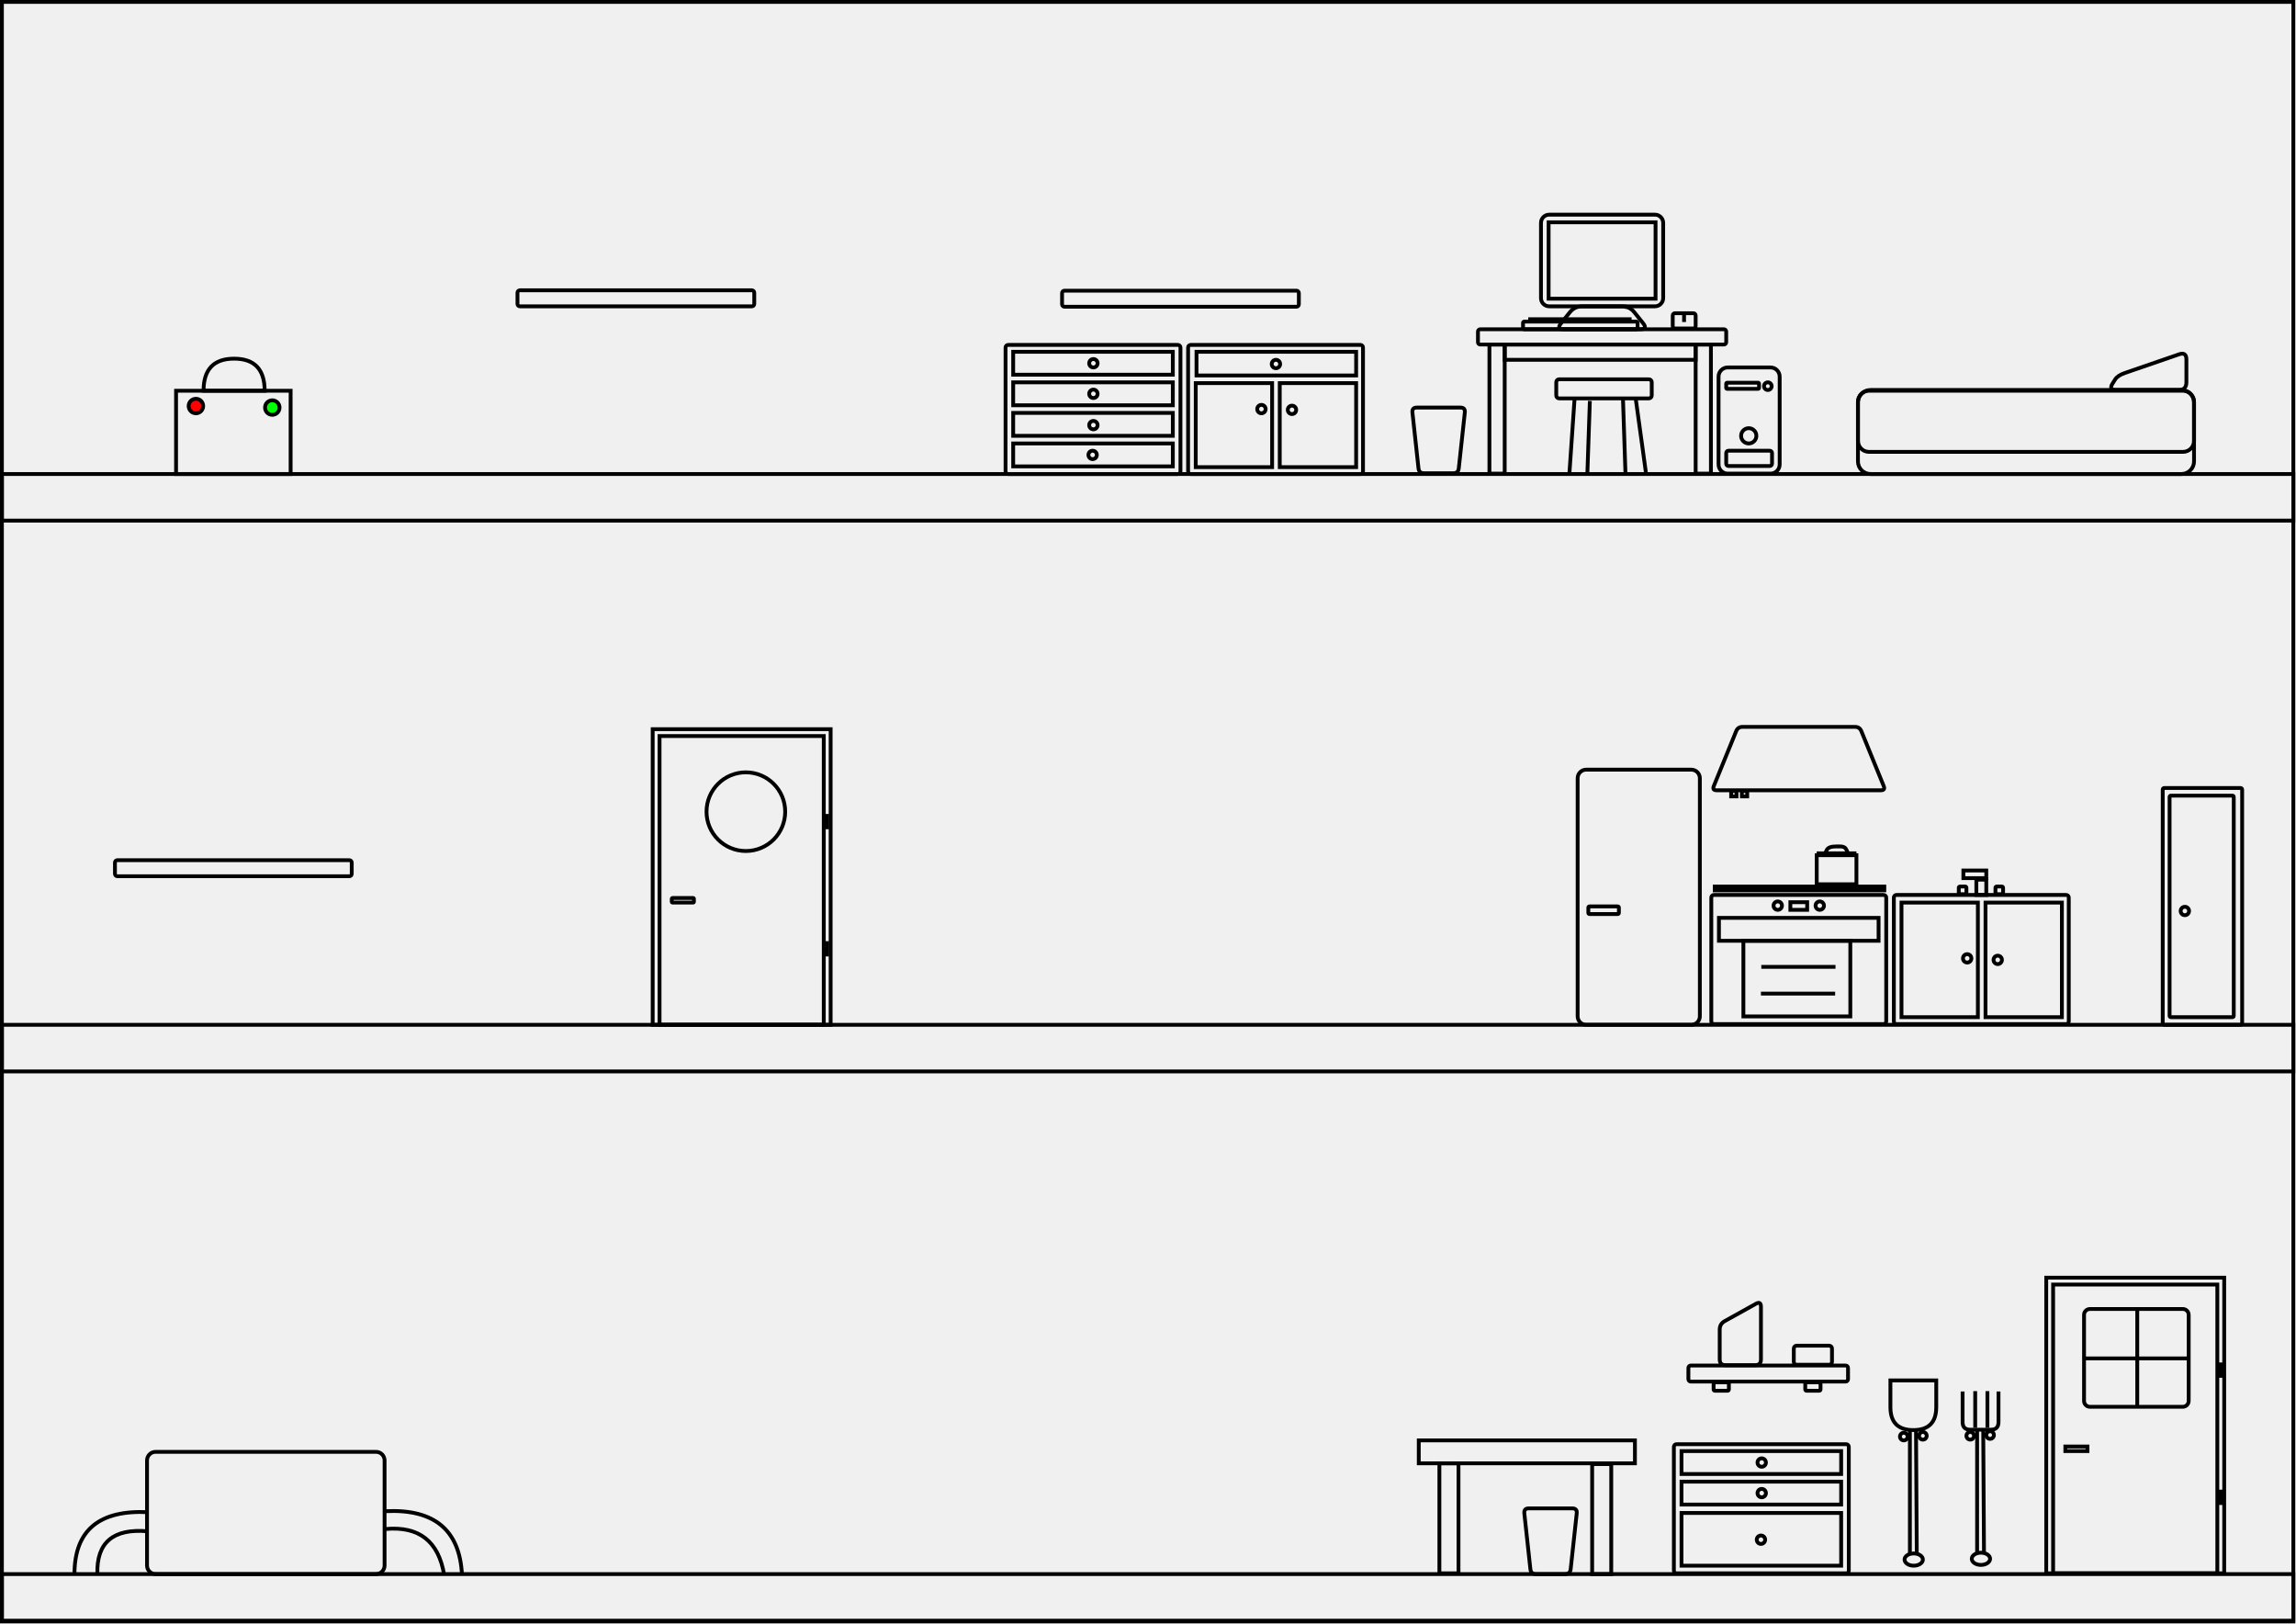
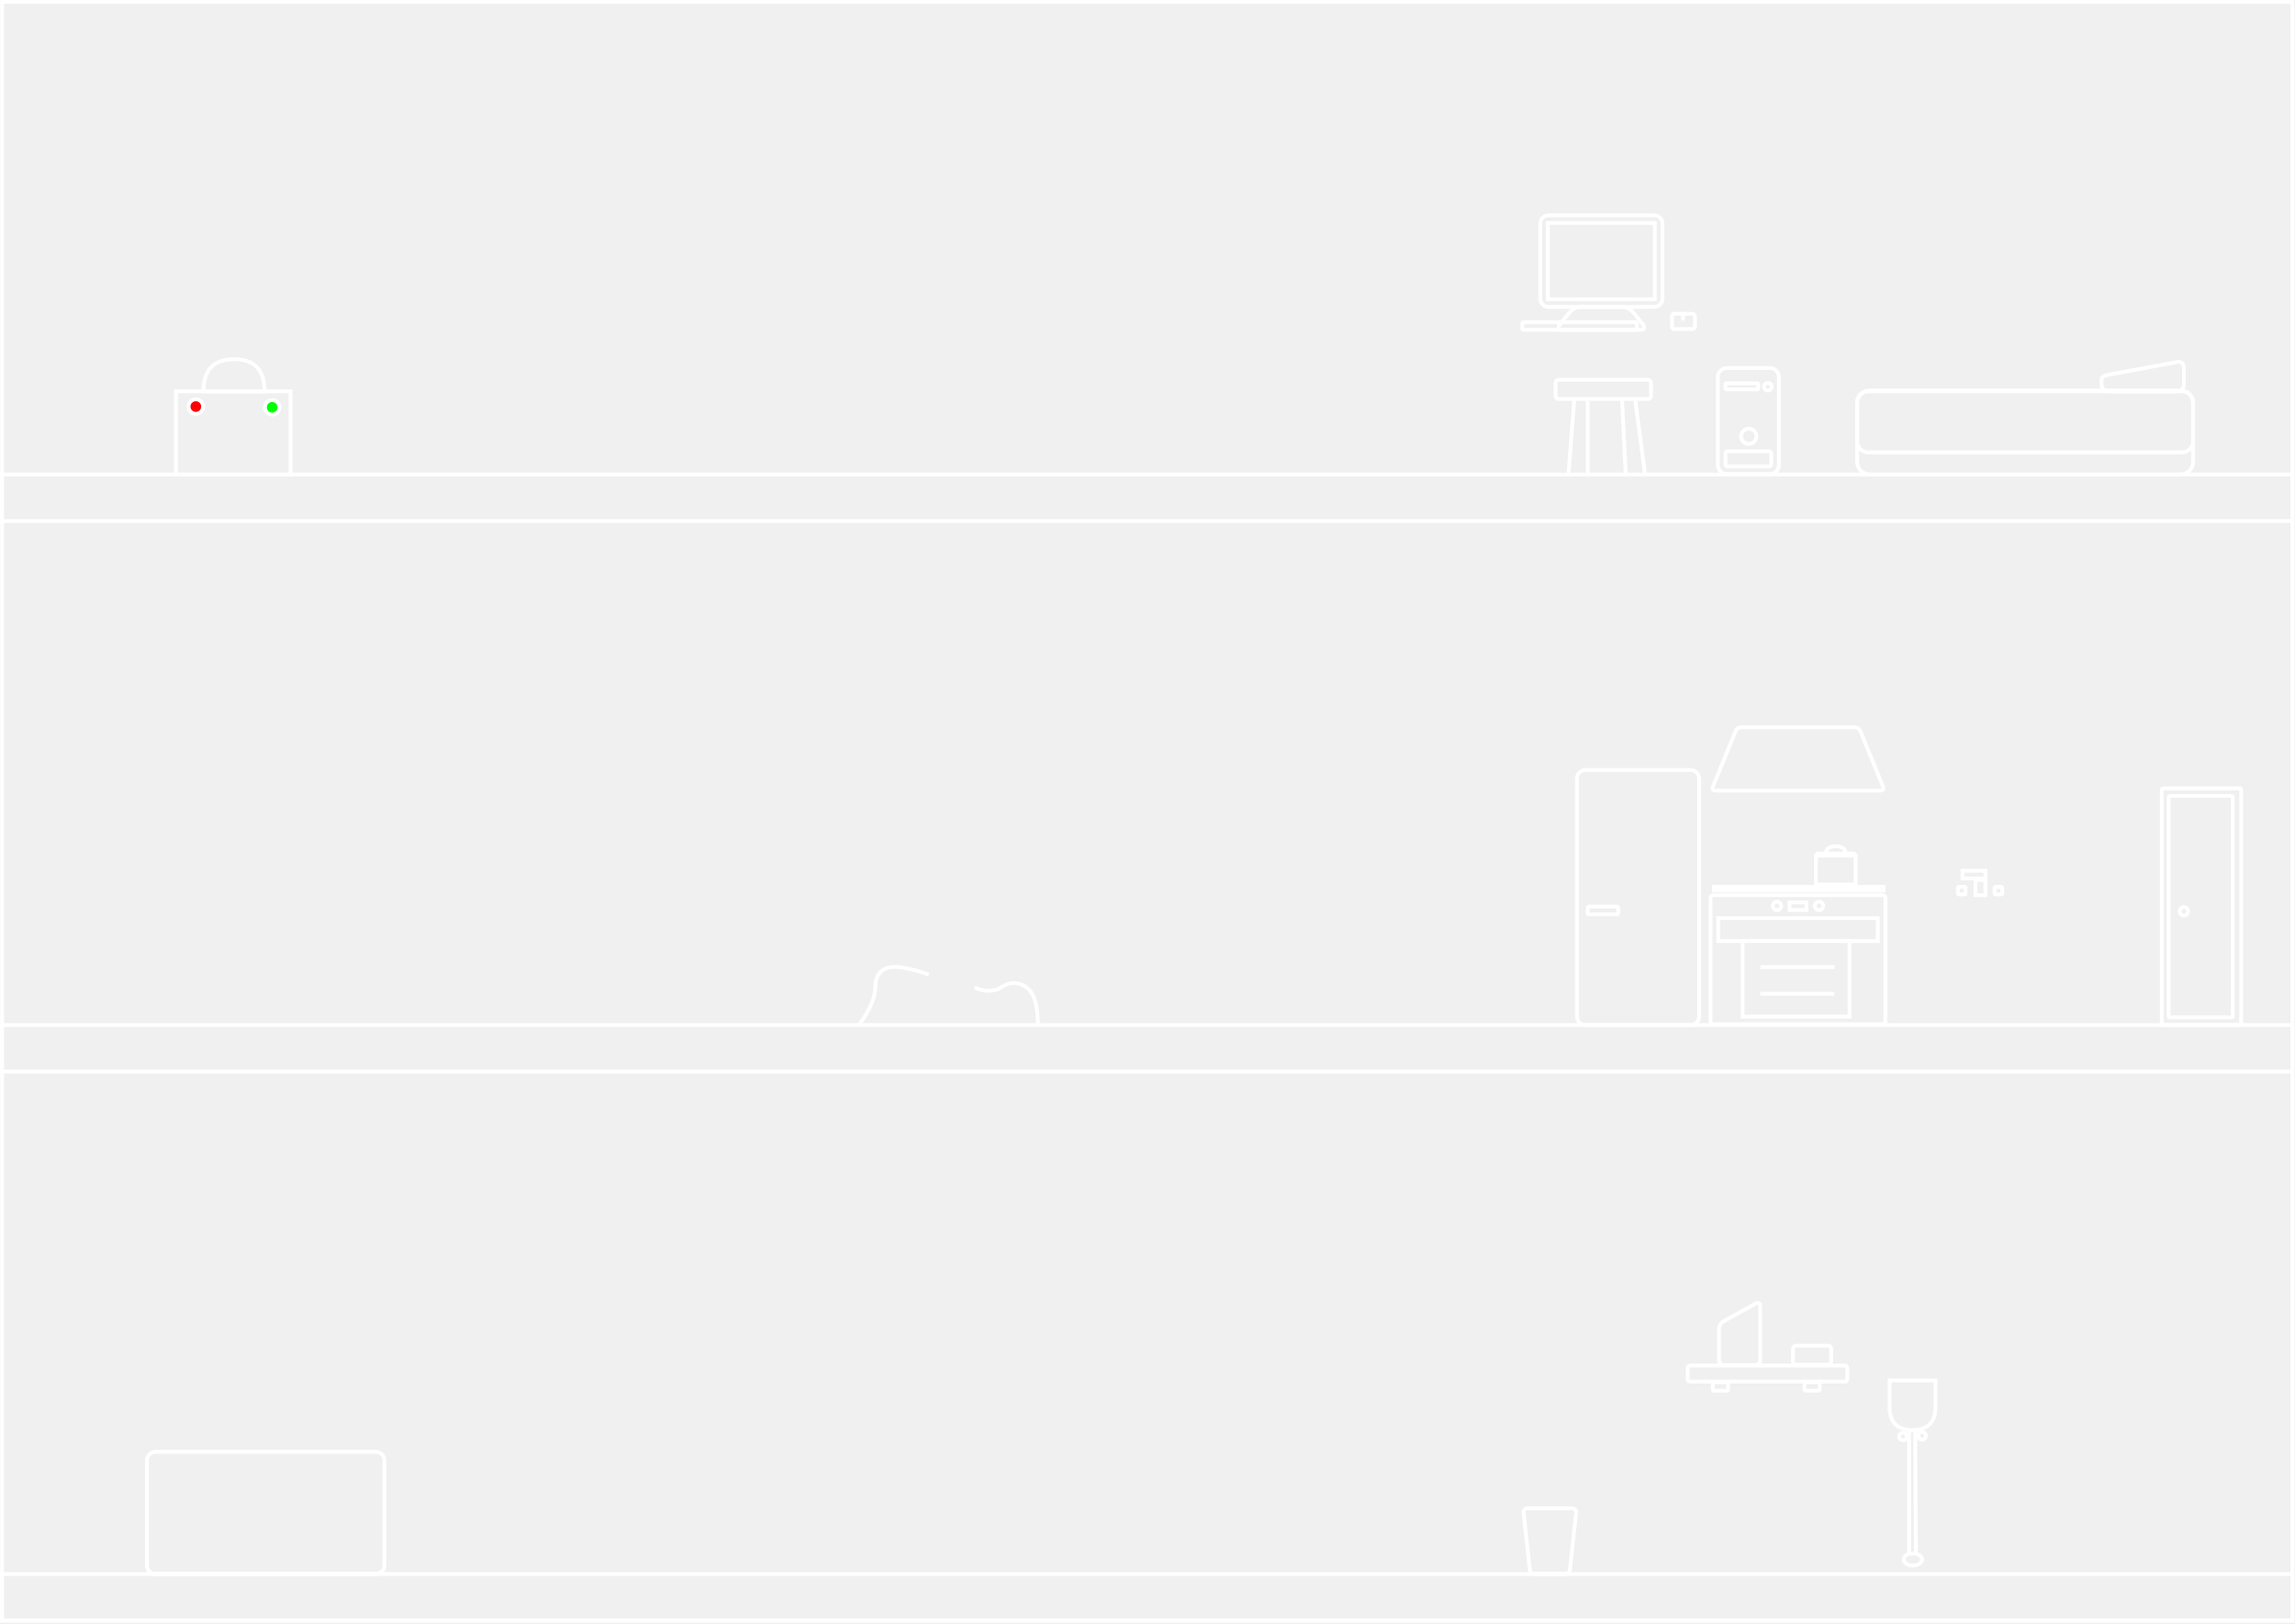
- <svg xmlns="http://www.w3.org/2000/svg" width="3006px" height="2125px" version="1.1">
+ <svg xmlns="http://www.w3.org/2000/svg" width="3006px" height="2126px" version="1.1">
  <defs />
  <g transform="translate(0.5,0.5)">
-     <rect x="2" y="2" width="3000" height="2120" fill="none" stroke="#000000" stroke-width="5" pointer-events="none" />
-     <rect x="854" y="954" width="233" height="387" fill="none" stroke="#000000" stroke-width="5" pointer-events="none" />
-     <rect x="2017" y="280.5" width="160" height="120" rx="10.8" ry="10.8" fill="none" stroke="#000000" stroke-width="5" pointer-events="none" />
-     <rect x="2027" y="290.5" width="140" height="100" fill="none" stroke="#000000" stroke-width="5" pointer-events="none" />
-     <path d="M 2097 430.5 L 2047 430.5 Q 2037 430.5 2043.25 422.69 L 2054.75 408.31 Q 2061 400.5 2071 400.5 L 2123 400.5 Q 2133 400.5 2139.25 408.31 L 2150.75 422.69 Q 2157 430.5 2147 430.5 Z" fill="none" stroke="#000000" stroke-width="5" stroke-miterlimit="10" pointer-events="none" />
-     <path d="M 2127.67 401 Q 2127.67 401 2127.67 401" fill="none" stroke="#000000" stroke-opacity="0.5" stroke-width="5" stroke-miterlimit="10" pointer-events="none" />
-     <ellipse cx="2128" cy="401" rx="0.5" ry="0.5" fill-opacity="0.5" fill="#000000" stroke="#000000" stroke-opacity="0.5" stroke-width="5" pointer-events="none" />
-     <path d="M 2127.67 401 L 2127.67 401 L 2127.67 401 L 2127.67 401 Z" fill-opacity="0.5" fill="#000000" stroke="#000000" stroke-opacity="0.5" stroke-width="5" stroke-miterlimit="10" pointer-events="none" />
-     <rect x="2189.5" y="409.5" width="30" height="20" rx="3" ry="3" fill="none" stroke="#000000" stroke-width="5" pointer-events="none" />
-     <rect x="1934.5" y="430.5" width="325" height="20" rx="3" ry="3" fill="none" stroke="#000000" stroke-width="5" pointer-events="none" />
-     <rect x="1969.5" y="450.5" width="250" height="20" fill="none" stroke="#000000" stroke-width="5" pointer-events="none" />
-     <rect x="1949.5" y="450.5" width="20" height="169" fill="none" stroke="#000000" stroke-width="5" pointer-events="none" />
-     <rect x="2219.5" y="450.5" width="20" height="169" fill="none" stroke="#000000" stroke-width="5" pointer-events="none" />
-     <rect x="2249.5" y="480.5" width="80" height="139" rx="12" ry="12" fill="none" stroke="#000000" stroke-width="5" pointer-events="none" />
-     <ellipse cx="2314" cy="505" rx="5" ry="5" fill="none" stroke="#000000" stroke-width="5" pointer-events="none" />
-     <rect x="2259.5" y="500.5" width="43" height="8" rx="1.2" ry="1.2" fill="none" stroke="#000000" stroke-width="5" pointer-events="none" />
-     <ellipse cx="2289" cy="570" rx="10" ry="10" fill="none" stroke="#000000" stroke-width="5" pointer-events="none" />
-     <rect x="2259.5" y="589.5" width="60" height="20" rx="3" ry="3" fill="none" stroke="#000000" stroke-width="5" pointer-events="none" />
-     <rect x="2" y="620" width="3000" height="61" fill="none" stroke="#000000" stroke-width="5" pointer-events="none" />
-     <path d="M 2204.33 421 L 2204.33 411" fill="none" stroke="#000000" stroke-width="5" stroke-miterlimit="10" pointer-events="none" />
-     <rect x="230" y="511" width="150" height="109" fill="none" stroke="#000000" stroke-width="5" pointer-events="none" />
-     <rect x="2" y="1341" width="3000" height="61" fill="none" stroke="#000000" stroke-width="5" pointer-events="none" />
-     <rect x="2" y="2060" width="3000" height="61" fill="none" stroke="#000000" stroke-width="5" pointer-events="none" />
-     <path d="M 285 450 Q 327 450 327 490 Q 327 530 285 530 Z" fill="none" stroke="#000000" stroke-width="5" stroke-miterlimit="10" transform="rotate(-90,306,490)" pointer-events="none" />
-     <rect x="1316" y="451" width="229" height="169" rx="3.38" ry="3.38" fill="none" stroke="#000000" stroke-width="5" pointer-events="none" />
-     <rect x="1326" y="460" width="209" height="30" fill="none" stroke="#000000" stroke-width="5" pointer-events="none" />
-     <rect x="1326" y="500" width="209" height="30" fill="none" stroke="#000000" stroke-width="5" pointer-events="none" />
-     <rect x="1326" y="540" width="209" height="30" fill="none" stroke="#000000" stroke-width="5" pointer-events="none" />
-     <ellipse cx="1431" cy="475" rx="5.5" ry="5.5" fill="none" stroke="#000000" stroke-width="5" pointer-events="none" />
-     <ellipse cx="1431" cy="515" rx="5.5" ry="5.5" fill="none" stroke="#000000" stroke-width="5" pointer-events="none" />
-     <ellipse cx="1431" cy="556" rx="5.5" ry="5.5" fill="none" stroke="#000000" stroke-width="5" pointer-events="none" />
-     <rect x="1326" y="580" width="209" height="30" fill="none" stroke="#000000" stroke-width="5" pointer-events="none" />
-     <ellipse cx="1430" cy="595" rx="5.5" ry="5.5" fill="none" stroke="#000000" stroke-width="5" pointer-events="none" />
-     <rect x="1555" y="451" width="229" height="169" rx="3.38" ry="3.38" fill="none" stroke="#000000" stroke-width="5" pointer-events="none" />
-     <rect x="1565" y="501" width="100" height="110" fill="none" stroke="#000000" stroke-width="5" pointer-events="none" />
-     <rect x="1675" y="501" width="100" height="110" fill="none" stroke="#000000" stroke-width="5" pointer-events="none" />
-     <ellipse cx="1651" cy="535" rx="5.5" ry="5.5" fill="none" stroke="#000000" stroke-width="5" pointer-events="none" />
-     <ellipse cx="1691" cy="536" rx="5.5" ry="5.5" fill="none" stroke="#000000" stroke-width="5" pointer-events="none" />
-     <rect x="1566" y="460" width="209" height="31" fill="none" stroke="#000000" stroke-width="5" pointer-events="none" />
-     <ellipse cx="1670" cy="476" rx="5.5" ry="5.5" fill="none" stroke="#000000" stroke-width="5" pointer-events="none" />
-     <rect x="2065" y="1007" width="160" height="334" rx="11.2" ry="11.2" fill="none" stroke="#000000" stroke-width="5" pointer-events="none" />
-     <rect x="2079" y="1186" width="40" height="10" rx="1.5" ry="1.5" fill="none" stroke="#000000" stroke-width="5" pointer-events="none" />
-     <rect x="2240" y="1171" width="229" height="169" rx="3.38" ry="3.38" fill="none" stroke="#000000" stroke-width="5" pointer-events="none" />
-     <rect x="2250" y="1201" width="209" height="30" fill="none" stroke="#000000" stroke-width="5" pointer-events="none" />
-     <rect x="2479" y="1171" width="229" height="169" rx="3.38" ry="3.38" fill="none" stroke="#000000" stroke-width="5" pointer-events="none" />
-     <rect x="2489" y="1181" width="100" height="150" fill="none" stroke="#000000" stroke-width="5" pointer-events="none" />
-     <rect x="2599" y="1181" width="100" height="150" fill="none" stroke="#000000" stroke-width="5" pointer-events="none" />
-     <ellipse cx="2575" cy="1254" rx="5.5" ry="5.5" fill="none" stroke="#000000" stroke-width="5" pointer-events="none" />
-     <ellipse cx="2615" cy="1256" rx="5.5" ry="5.5" fill="none" stroke="#000000" stroke-width="5" pointer-events="none" />
-     <rect x="2587" y="1151" width="13" height="20" fill="none" stroke="#000000" stroke-width="5" pointer-events="none" />
-     <rect x="2570" y="1139" width="30" height="10" fill="none" stroke="#000000" stroke-width="5" pointer-events="none" />
-     <rect x="2612" y="1160" width="10" height="10" rx="1.5" ry="1.5" fill="none" stroke="#000000" stroke-width="5" pointer-events="none" />
-     <rect x="2564" y="1160" width="10" height="10" rx="1.5" ry="1.5" fill="none" stroke="#000000" stroke-width="5" pointer-events="none" />
-     <rect x="2831" y="1031" width="104" height="310" rx="2.08" ry="2.08" fill="none" stroke="#000000" stroke-width="5" pointer-events="none" />
-     <rect x="2840" y="1041" width="84" height="290" rx="1.68" ry="1.68" fill="none" stroke="#000000" stroke-width="5" pointer-events="none" />
-     <ellipse cx="2860" cy="1192" rx="5.5" ry="5.5" fill="none" stroke="#000000" stroke-width="5" pointer-events="none" />
-     <path d="M 1883 619 L 1854.5 619 Q 1848 619 1848.7 612.54 L 1856.63 539.46 Q 1857.33 533 1863.83 533 L 1902.17 533 Q 1908.67 533 1909.37 539.46 L 1917.3 612.54 Q 1918 619 1911.5 619 Z" fill="none" stroke="#000000" stroke-width="5" stroke-miterlimit="10" transform="rotate(180,1883,576)" pointer-events="none" />
-     <rect x="2432" y="510" width="440" height="110" rx="16.5" ry="16.5" fill="none" stroke="#000000" stroke-width="5" pointer-events="none" />
-     <path d="M 2800 510 L 2770 510 Q 2760 510 2765.34 501.55 L 2768.67 496.27 Q 2772 491 2781.45 487.74 L 2852.55 463.26 Q 2862 460 2862 470 L 2862 500 Q 2862 510 2852 510 L 2800 510" fill="none" stroke="#000000" stroke-width="5" stroke-miterlimit="10" pointer-events="none" />
-     <rect x="2432" y="511" width="440" height="80" rx="14.4" ry="14.4" fill="none" stroke="#000000" stroke-width="5" pointer-events="none" />
-     <rect x="2037" y="496" width="125" height="25" rx="3.75" ry="3.75" fill="none" stroke="#000000" stroke-width="5" pointer-events="none" />
-     <path d="M 2054.33 617.67 L 2061 521" fill="none" stroke="#000000" stroke-width="5" stroke-miterlimit="10" pointer-events="none" />
-     <path d="M 2077.67 621 L 2081 524.33" fill="none" stroke="#000000" stroke-width="5" stroke-miterlimit="10" pointer-events="none" />
-     <path d="M 2154.33 617.67 L 2141 521" fill="none" stroke="#000000" stroke-width="5" stroke-miterlimit="10" pointer-events="none" />
-     <path d="M 2127.67 621 L 2124.33 521" fill="none" stroke="#000000" stroke-width="5" stroke-miterlimit="10" pointer-events="none" />
-     <rect x="1857" y="1885" width="283" height="30" fill="none" stroke="#000000" stroke-width="5" pointer-events="none" />
-     <rect x="1884" y="1915" width="25" height="144" fill="none" stroke="#000000" stroke-width="5" pointer-events="none" />
-     <rect x="2191" y="1890" width="229" height="169" rx="3.38" ry="3.38" fill="none" stroke="#000000" stroke-width="5" pointer-events="none" />
-     <rect x="2201" y="1899" width="209" height="30" fill="none" stroke="#000000" stroke-width="5" pointer-events="none" />
-     <rect x="2201" y="1939" width="209" height="30" fill="none" stroke="#000000" stroke-width="5" pointer-events="none" />
-     <ellipse cx="2306" cy="1914" rx="5.5" ry="5.5" fill="none" stroke="#000000" stroke-width="5" pointer-events="none" />
-     <ellipse cx="2306" cy="1954" rx="5.5" ry="5.5" fill="none" stroke="#000000" stroke-width="5" pointer-events="none" />
-     <rect x="2201" y="1980" width="209" height="69" fill="none" stroke="#000000" stroke-width="5" pointer-events="none" />
-     <ellipse cx="2305" cy="2015" rx="5.5" ry="5.5" fill="none" stroke="#000000" stroke-width="5" pointer-events="none" />
-     <rect x="2084" y="1916" width="25" height="144" fill="none" stroke="#000000" stroke-width="5" pointer-events="none" />
-     <path d="M 2500 2033 L 2500 1872" fill="none" stroke="#000000" stroke-width="5" stroke-miterlimit="10" pointer-events="none" />
-     <path d="M 2509 2032 L 2508 1871" fill="none" stroke="#000000" stroke-width="5" stroke-miterlimit="10" pointer-events="none" />
-     <rect x="2210" y="1787" width="209" height="21" rx="3.15" ry="3.15" fill="none" stroke="#000000" stroke-width="5" pointer-events="none" />
-     <path d="M 2354.5 1034 L 2247 1034 Q 2241 1034 2243.27 1028.44 L 2272.58 956.56 Q 2274.84 951 2280.84 951 L 2428.16 951 Q 2434.16 951 2436.42 956.56 L 2465.73 1028.44 Q 2468 1034 2462 1034 Z" fill="none" stroke="#000000" stroke-width="5" stroke-miterlimit="10" pointer-events="none" />
-     <rect x="2280" y="1035" width="7" height="7" fill="none" stroke="#000000" stroke-width="5" pointer-events="none" />
-     <rect x="2266" y="1035" width="7" height="7" fill="none" stroke="#000000" stroke-width="5" pointer-events="none" />
-     <rect x="2244.5" y="1160" width="222" height="5" fill="none" stroke="#000000" stroke-width="5" pointer-events="none" />
-     <rect x="2378" y="1119" width="52" height="38" fill="none" stroke="#000000" stroke-width="5" pointer-events="none" />
-     <rect x="2282" y="1231" width="140" height="99" fill="none" stroke="#000000" stroke-width="5" pointer-events="none" />
-     <rect x="2343.5" y="1180.5" width="22" height="10" fill="none" stroke="#000000" stroke-width="5" pointer-events="none" />
-     <ellipse cx="2327" cy="1185" rx="5.5" ry="5.5" fill="none" stroke="#000000" stroke-width="5" pointer-events="none" />
-     <ellipse cx="2382" cy="1185" rx="5.5" ry="5.5" fill="none" stroke="#000000" stroke-width="5" pointer-events="none" />
-     <path d="M 2305.45 1265.14 L 2402.6 1265.14" fill="none" stroke="#000000" stroke-width="5" stroke-miterlimit="10" pointer-events="none" />
-     <path d="M 2304.95 1300.14 L 2402.1 1300.14" fill="none" stroke="#000000" stroke-width="5" stroke-miterlimit="10" pointer-events="none" />
-     <rect x="2243" y="1809" width="20" height="11" rx="1.65" ry="1.65" fill="none" stroke="#000000" stroke-width="5" pointer-events="none" />
-     <rect x="2363" y="1809" width="20" height="11" rx="1.65" ry="1.65" fill="none" stroke="#000000" stroke-width="5" pointer-events="none" />
-     <path d="M 2278 1786.5 L 2258.5 1786.5 Q 2251 1786.5 2251 1779 L 2251 1740 Q 2251 1732.5 2257.56 1728.86 L 2298.44 1706.14 Q 2305 1702.5 2305 1710 L 2305 1779 Q 2305 1786.5 2297.5 1786.5 Z" fill="none" stroke="#000000" stroke-width="5" stroke-miterlimit="10" pointer-events="none" />
-     <rect x="2348" y="1761" width="50" height="25" rx="3.75" ry="3.75" fill="none" stroke="#000000" stroke-width="5" pointer-events="none" />
-     <ellipse cx="2505" cy="2041" rx="12" ry="8" fill="none" stroke="#000000" stroke-width="5" pointer-events="none" />
-     <path d="M 2472 1809 L 2507 1809 Q 2537 1809 2537 1839 Q 2537 1869 2507 1869 L 2472 1869 Z" fill="none" stroke="#000000" stroke-width="5" stroke-miterlimit="10" transform="rotate(90,2504.5,1839)" pointer-events="none" />
-     <ellipse cx="2492" cy="1880" rx="5" ry="5" fill="none" stroke="#000000" stroke-width="5" pointer-events="none" />
-     <ellipse cx="2517" cy="1879" rx="5" ry="5" fill="none" stroke="#000000" stroke-width="5" pointer-events="none" />
-     <path d="M 2588 2032 L 2588 1871" fill="none" stroke="#000000" stroke-width="5" stroke-miterlimit="10" pointer-events="none" />
-     <path d="M 2597 2031 L 2596 1870" fill="none" stroke="#000000" stroke-width="5" stroke-miterlimit="10" pointer-events="none" />
-     <ellipse cx="2593" cy="2040" rx="12" ry="8" fill="none" stroke="#000000" stroke-width="5" pointer-events="none" />
-     <ellipse cx="2579" cy="1879" rx="5" ry="5" fill="none" stroke="#000000" stroke-width="5" pointer-events="none" />
-     <ellipse cx="2605" cy="1878" rx="5" ry="5" fill="none" stroke="#000000" stroke-width="5" pointer-events="none" />
-     <path d="M 2569 1821 L 2569 1861 Q 2569 1871 2579 1871 L 2606 1871 Q 2616 1871 2616 1861 L 2616 1821" fill="none" stroke="#000000" stroke-width="5" stroke-miterlimit="10" pointer-events="none" />
-     <path d="M 2585.5 1868.5 L 2585.5 1820.5" fill="none" stroke="#000000" stroke-width="5" stroke-miterlimit="10" pointer-events="none" />
-     <path d="M 2601.5 1868.5 L 2601.5 1820.5" fill="none" stroke="#000000" stroke-width="5" stroke-miterlimit="10" pointer-events="none" />
-     <rect x="192" y="1900" width="311" height="160" rx="11.2" ry="11.2" fill="none" stroke="#000000" stroke-width="5" pointer-events="none" />
-     <rect x="863" y="963" width="215" height="378" fill="none" stroke="#000000" stroke-width="5" pointer-events="none" />
-     <rect x="879" y="1175" width="29" height="6" rx="0.9" ry="0.9" fill="none" stroke="#000000" stroke-width="5" pointer-events="none" />
-     <ellipse cx="976" cy="1062" rx="51.5" ry="51.5" fill="none" stroke="#000000" stroke-width="5" pointer-events="none" />
-     <path d="M 1082.5 1085 L 1082.5 1065" fill="none" stroke="#000000" stroke-width="5" stroke-miterlimit="10" pointer-events="none" />
-     <path d="M 1082.5 1251.5 L 1082.5 1231.5" fill="none" stroke="#000000" stroke-width="5" stroke-miterlimit="10" pointer-events="none" />
-     <rect x="2678.5" y="1672" width="233" height="387" fill="none" stroke="#000000" stroke-width="5" pointer-events="none" />
-     <rect x="2687.5" y="1681" width="215" height="378" fill="none" stroke="#000000" stroke-width="5" pointer-events="none" />
-     <rect x="2703.5" y="1893" width="29" height="6" fill="none" stroke="#000000" stroke-width="5" pointer-events="none" />
-     <path d="M 2907 1803 L 2907 1783" fill="none" stroke="#000000" stroke-width="5" stroke-miterlimit="10" pointer-events="none" />
-     <path d="M 2907 1969.5 L 2907 1949.5" fill="none" stroke="#000000" stroke-width="5" stroke-miterlimit="10" pointer-events="none" />
-     <rect x="2728" y="1713" width="137" height="128" rx="7.68" ry="7.68" fill="none" stroke="#000000" stroke-width="5" pointer-events="none" />
-     <path d="M 2797.67 1841 L 2797.67 1714.33" fill="none" stroke="#000000" stroke-width="5" stroke-miterlimit="10" pointer-events="none" />
-     <path d="M 2864.33 1777.67 L 2727.67 1777.67" fill="none" stroke="#000000" stroke-width="5" stroke-miterlimit="10" pointer-events="none" />
-     <rect x="677" y="379.5" width="310" height="21" rx="3.15" ry="3.15" fill="none" stroke="#000000" stroke-width="5" pointer-events="none" />
-     <rect x="1390" y="380" width="310" height="21" rx="3.15" ry="3.15" fill="none" stroke="#000000" stroke-width="5" pointer-events="none" />
-     <rect x="150" y="1125.5" width="310" height="21" rx="3.15" ry="3.15" fill="none" stroke="#000000" stroke-width="5" pointer-events="none" />
-     <path d="M 2389 1116.5 L 2391.25 1112 Q 2393.5 1107.5 2403.5 1107.5 L 2409.25 1107.5 Q 2415 1107.5 2417 1112 L 2419 1116.5" fill="none" stroke="#000000" stroke-width="5" stroke-miterlimit="10" pointer-events="none" />
-     <path d="M 2378 1116.5 L 2430 1116.5" fill="none" stroke="#000000" stroke-width="5" stroke-miterlimit="10" pointer-events="none" />
-     <path d="M 2029.5 2060 L 2001 2060 Q 1994.5 2060 1995.2 2053.54 L 2003.13 1980.46 Q 2003.83 1974 2010.33 1974 L 2048.67 1974 Q 2055.17 1974 2055.87 1980.46 L 2063.8 2053.54 Q 2064.5 2060 2058 2060 Z" fill="none" stroke="#000000" stroke-width="5" stroke-miterlimit="10" transform="rotate(180,2029.5,2017)" pointer-events="none" />
-     <path d="M 97 2060 Q 97 1974 194 1979" fill="none" stroke="#000000" stroke-width="5" stroke-miterlimit="10" pointer-events="none" />
-     <path d="M 127 2060 Q 125 1998 193 2004" fill="none" stroke="#000000" stroke-width="5" stroke-miterlimit="10" pointer-events="none" />
-     <path d="M 581 2061 Q 570 1995 504.33 2001" fill="none" stroke="#000000" stroke-width="5" stroke-miterlimit="10" pointer-events="none" />
-     <path d="M 604.33 2061 Q 600 1973 504.33 1977.67" fill="none" stroke="#000000" stroke-width="5" stroke-miterlimit="10" pointer-events="none" />
-     <rect x="1993.5" y="420.5" width="150" height="10" rx="1.5" ry="1.5" fill="none" stroke="#000000" stroke-width="5" pointer-events="none" />
-     <ellipse cx="256" cy="531" rx="9.5" ry="9.5" fill="#ff0000" stroke="#000000" stroke-width="5" pointer-events="none" />
-     <ellipse cx="356" cy="533" rx="9.5" ry="9.5" fill="#00ff00" stroke="#000000" stroke-width="5" pointer-events="none" />
-     <path d="M 2000.35 417.35 L 2135.65 417.35" fill="none" stroke="#000000" stroke-width="5" stroke-miterlimit="10" pointer-events="none" />
+     <rect x="2.21" y="2" width="3000" height="2120" fill="none" stroke="#ffffff" stroke-width="5" pointer-events="none" />
+     <rect x="2017" y="281.5" width="160" height="120" rx="10.8" ry="10.8" fill="none" stroke="#ffffff" stroke-width="5" pointer-events="none" />
+     <rect x="2027" y="291.5" width="140" height="100" fill="none" stroke="#ffffff" stroke-width="5" pointer-events="none" />
+     <path d="M 2097 431.5 L 2047 431.5 Q 2037 431.5 2043.25 423.69 L 2054.75 409.31 Q 2061 401.5 2071 401.5 L 2123 401.5 Q 2133 401.5 2139.25 409.31 L 2150.75 423.69 Q 2157 431.5 2147 431.5 Z" fill="none" stroke="#ffffff" stroke-width="5" stroke-miterlimit="10" pointer-events="none" />
+     <path d="M 2126.5 402 Q 2126.5 402 2126.5 402" fill="none" stroke="#ffffff" stroke-opacity="0.5" stroke-width="5" stroke-miterlimit="10" pointer-events="none" />
+     <ellipse cx="2127" cy="402" rx="0.5" ry="0.5" fill-opacity="0.5" fill="#ffffff" stroke="#ffffff" stroke-opacity="0.5" stroke-width="5" pointer-events="none" />
+     <path d="M 2126.5 402 L 2126.5 402 L 2126.5 402 L 2126.5 402 Z" fill-opacity="0.5" fill="#ffffff" stroke="#ffffff" stroke-opacity="0.5" stroke-width="5" stroke-miterlimit="10" pointer-events="none" />
+     <rect x="2189.5" y="410.5" width="30" height="20" rx="3" ry="3" fill="none" stroke="#ffffff" stroke-width="5" pointer-events="none" />
+     <rect x="2249.5" y="481.5" width="80" height="139" rx="12" ry="12" fill="none" stroke="#ffffff" stroke-width="5" pointer-events="none" />
+     <ellipse cx="2315" cy="506" rx="5" ry="5" fill="none" stroke="#ffffff" stroke-width="5" pointer-events="none" />
+     <rect x="2259.5" y="501.5" width="43" height="8" rx="1.2" ry="1.2" fill="none" stroke="#ffffff" stroke-width="5" pointer-events="none" />
+     <ellipse cx="2290" cy="571" rx="10" ry="10" fill="none" stroke="#ffffff" stroke-width="5" pointer-events="none" />
+     <rect x="2259.5" y="590.5" width="60" height="20" rx="3" ry="3" fill="none" stroke="#ffffff" stroke-width="5" pointer-events="none" />
+     <rect x="2" y="621" width="3000" height="61" fill="none" stroke="#ffffff" stroke-width="5" pointer-events="none" />
+     <path d="M 2204 419.5 L 2204 409.5" fill="none" stroke="#ffffff" stroke-width="5" stroke-miterlimit="10" pointer-events="none" />
+     <rect x="230" y="512" width="150" height="109" fill="none" stroke="#ffffff" stroke-width="5" pointer-events="none" />
+     <rect x="2" y="1342" width="3000" height="61" fill="none" stroke="#ffffff" stroke-width="5" pointer-events="none" />
+     <rect x="2" y="2061" width="3000" height="61" fill="none" stroke="#ffffff" stroke-width="5" pointer-events="none" />
+     <path d="M 285 451 Q 327 451 327 491 Q 327 531 285 531 Z" fill="none" stroke="#ffffff" stroke-width="5" stroke-miterlimit="10" transform="rotate(-90,306,491)" pointer-events="none" />
+     <rect x="2065" y="1008" width="160" height="334" rx="11.2" ry="11.2" fill="none" stroke="#ffffff" stroke-width="5" pointer-events="none" />
+     <rect x="2079" y="1187" width="40" height="10" rx="1.5" ry="1.5" fill="none" stroke="#ffffff" stroke-width="5" pointer-events="none" />
+     <rect x="2240" y="1172" width="229" height="169" rx="3.38" ry="3.38" fill="none" stroke="#ffffff" stroke-width="5" pointer-events="none" />
+     <rect x="2250" y="1202" width="209" height="30" fill="none" stroke="#ffffff" stroke-width="5" pointer-events="none" />
+     <rect x="2587" y="1152" width="13" height="20" fill="none" stroke="#ffffff" stroke-width="5" pointer-events="none" />
+     <rect x="2570" y="1140" width="30" height="10" fill="none" stroke="#ffffff" stroke-width="5" pointer-events="none" />
+     <rect x="2612" y="1161" width="10" height="10" rx="1.5" ry="1.5" fill="none" stroke="#ffffff" stroke-width="5" pointer-events="none" />
+     <rect x="2564" y="1161" width="10" height="10" rx="1.5" ry="1.5" fill="none" stroke="#ffffff" stroke-width="5" pointer-events="none" />
+     <rect x="2831" y="1032" width="104" height="310" rx="2.08" ry="2.08" fill="none" stroke="#ffffff" stroke-width="5" pointer-events="none" />
+     <rect x="2840" y="1042" width="84" height="290" rx="1.68" ry="1.68" fill="none" stroke="#ffffff" stroke-width="5" pointer-events="none" />
+     <ellipse cx="2860" cy="1193" rx="5.5" ry="5.5" fill="none" stroke="#ffffff" stroke-width="5" pointer-events="none" />
+     <rect x="2432" y="511" width="440" height="110" rx="16.5" ry="16.5" fill="none" stroke="#ffffff" stroke-width="5" pointer-events="none" />
+     <rect x="2432" y="512" width="440" height="80" rx="14.4" ry="14.4" fill="none" stroke="#ffffff" stroke-width="5" pointer-events="none" />
+     <rect x="2037" y="497" width="125" height="25" rx="3.75" ry="3.75" fill="none" stroke="#ffffff" stroke-width="5" pointer-events="none" />
+     <path d="M 2054 619.5 L 2061.5 522" fill="none" stroke="#ffffff" stroke-width="5" stroke-miterlimit="10" pointer-events="none" />
+     <path d="M 2079 622 L 2079 524.5" fill="none" stroke="#ffffff" stroke-width="5" stroke-miterlimit="10" pointer-events="none" />
+     <path d="M 2154 619.5 L 2141.5 524.5" fill="none" stroke="#ffffff" stroke-width="5" stroke-miterlimit="10" pointer-events="none" />
+     <path d="M 2129 622 L 2124 522" fill="none" stroke="#ffffff" stroke-width="5" stroke-miterlimit="10" pointer-events="none" />
+     <path d="M 2500 2034 L 2500 1873" fill="none" stroke="#ffffff" stroke-width="5" stroke-miterlimit="10" pointer-events="none" />
+     <path d="M 2509 2033 L 2508 1872" fill="none" stroke="#ffffff" stroke-width="5" stroke-miterlimit="10" pointer-events="none" />
+     <rect x="2210" y="1788" width="209" height="21" rx="3.15" ry="3.15" fill="none" stroke="#ffffff" stroke-width="5" pointer-events="none" />
+     <path d="M 2354.5 1035 L 2247 1035 Q 2241 1035 2243.27 1029.44 L 2272.58 957.56 Q 2274.84 952 2280.84 952 L 2428.16 952 Q 2434.16 952 2436.42 957.56 L 2465.73 1029.44 Q 2468 1035 2462 1035 Z" fill="none" stroke="#ffffff" stroke-width="5" stroke-miterlimit="10" pointer-events="none" />
+     <rect x="2244.5" y="1161" width="222" height="5" fill="none" stroke="#ffffff" stroke-width="5" pointer-events="none" />
+     <rect x="2378" y="1120" width="52" height="38" fill="none" stroke="#ffffff" stroke-width="5" pointer-events="none" />
+     <rect x="2282" y="1232" width="140" height="99" fill="none" stroke="#ffffff" stroke-width="5" pointer-events="none" />
+     <rect x="2343.5" y="1181.5" width="22" height="10" fill="none" stroke="#ffffff" stroke-width="5" pointer-events="none" />
+     <ellipse cx="2327" cy="1186" rx="5.5" ry="5.5" fill="none" stroke="#ffffff" stroke-width="5" pointer-events="none" />
+     <ellipse cx="2382" cy="1186" rx="5.5" ry="5.5" fill="none" stroke="#ffffff" stroke-width="5" pointer-events="none" />
+     <path d="M 2305.45 1266.14 L 2402.6 1266.14" fill="none" stroke="#ffffff" stroke-width="5" stroke-miterlimit="10" pointer-events="none" />
+     <path d="M 2304.95 1301.14 L 2402.1 1301.14" fill="none" stroke="#ffffff" stroke-width="5" stroke-miterlimit="10" pointer-events="none" />
+     <rect x="2243" y="1810" width="20" height="11" rx="1.65" ry="1.65" fill="none" stroke="#ffffff" stroke-width="5" pointer-events="none" />
+     <rect x="2363" y="1810" width="20" height="11" rx="1.65" ry="1.65" fill="none" stroke="#ffffff" stroke-width="5" pointer-events="none" />
+     <path d="M 2278 1787.5 L 2258.5 1787.5 Q 2251 1787.5 2251 1780 L 2251 1741 Q 2251 1733.5 2257.56 1729.86 L 2298.44 1707.14 Q 2305 1703.5 2305 1711 L 2305 1780 Q 2305 1787.5 2297.5 1787.5 Z" fill="none" stroke="#ffffff" stroke-width="5" stroke-miterlimit="10" pointer-events="none" />
+     <rect x="2348" y="1762" width="50" height="25" rx="3.75" ry="3.75" fill="none" stroke="#ffffff" stroke-width="5" pointer-events="none" />
+     <ellipse cx="2505" cy="2042" rx="12" ry="8" fill="none" stroke="#ffffff" stroke-width="5" pointer-events="none" />
+     <path d="M 2472 1810 L 2507 1810 Q 2537 1810 2537 1840 Q 2537 1870 2507 1870 L 2472 1870 Z" fill="none" stroke="#ffffff" stroke-width="5" stroke-miterlimit="10" transform="rotate(90,2504.5,1840)" pointer-events="none" />
+     <ellipse cx="2492" cy="1881" rx="5" ry="5" fill="none" stroke="#ffffff" stroke-width="5" pointer-events="none" />
+     <ellipse cx="2517" cy="1880" rx="5" ry="5" fill="none" stroke="#ffffff" stroke-width="5" pointer-events="none" />
+     <rect x="192" y="1901" width="311" height="160" rx="11.2" ry="11.2" fill="none" stroke="#ffffff" stroke-width="5" pointer-events="none" />
+     <path d="M 2378 1117.5 L 2430 1117.5" fill="none" stroke="#ffffff" stroke-width="5" stroke-miterlimit="10" pointer-events="none" />
+     <path d="M 2029.5 2061 L 2001 2061 Q 1994.5 2061 1995.2 2054.54 L 2003.13 1981.46 Q 2003.83 1975 2010.33 1975 L 2048.67 1975 Q 2055.17 1975 2055.87 1981.46 L 2063.8 2054.54 Q 2064.5 2061 2058 2061 Z" fill="none" stroke="#ffffff" stroke-width="5" stroke-miterlimit="10" transform="rotate(180,2029.5,2018)" pointer-events="none" />
+     <rect x="1993.5" y="421.5" width="150" height="10" rx="1.5" ry="1.5" fill="none" stroke="#ffffff" stroke-width="5" pointer-events="none" />
+     <ellipse cx="256" cy="532" rx="9.5" ry="9.5" fill="#ff0000" stroke="#ffffff" stroke-width="5" pointer-events="none" />
+     <ellipse cx="356" cy="533" rx="9.5" ry="9.5" fill="#00ff00" stroke="#ffffff" stroke-width="5" pointer-events="none" />
+     <path d="M 2806 512 L 2762 512 Q 2752 512 2752 502 L 2752 497 Q 2752 492 2761.83 490.18 L 2850.17 473.82 Q 2860 472 2860 482 L 2860 502 Q 2860 512 2850 512 Z" fill="none" stroke="#ffffff" stroke-width="5" stroke-miterlimit="10" pointer-events="none" />
+     <path d="M 2399 1100 Q 2409 1100 2409 1113 Q 2409 1126 2399 1126 Z" fill="none" stroke="#ffffff" stroke-width="5" stroke-miterlimit="10" transform="rotate(-90,2404,1113)" pointer-events="none" />
+     <path d="M 1125.2 1341.2 Q 1146 1312 1146 1292.5 Q 1146 1273 1161 1267.5 Q 1176 1262 1216 1276" fill="none" stroke="#ffffff" stroke-width="5" stroke-miterlimit="10" pointer-events="none" />
+     <path d="M 1276 1293 Q 1297 1302 1312 1292 Q 1327 1282 1343 1292 Q 1359 1302 1359 1342.67" fill="none" stroke="#ffffff" stroke-width="5" stroke-miterlimit="10" pointer-events="none" />
  </g>
</svg>
